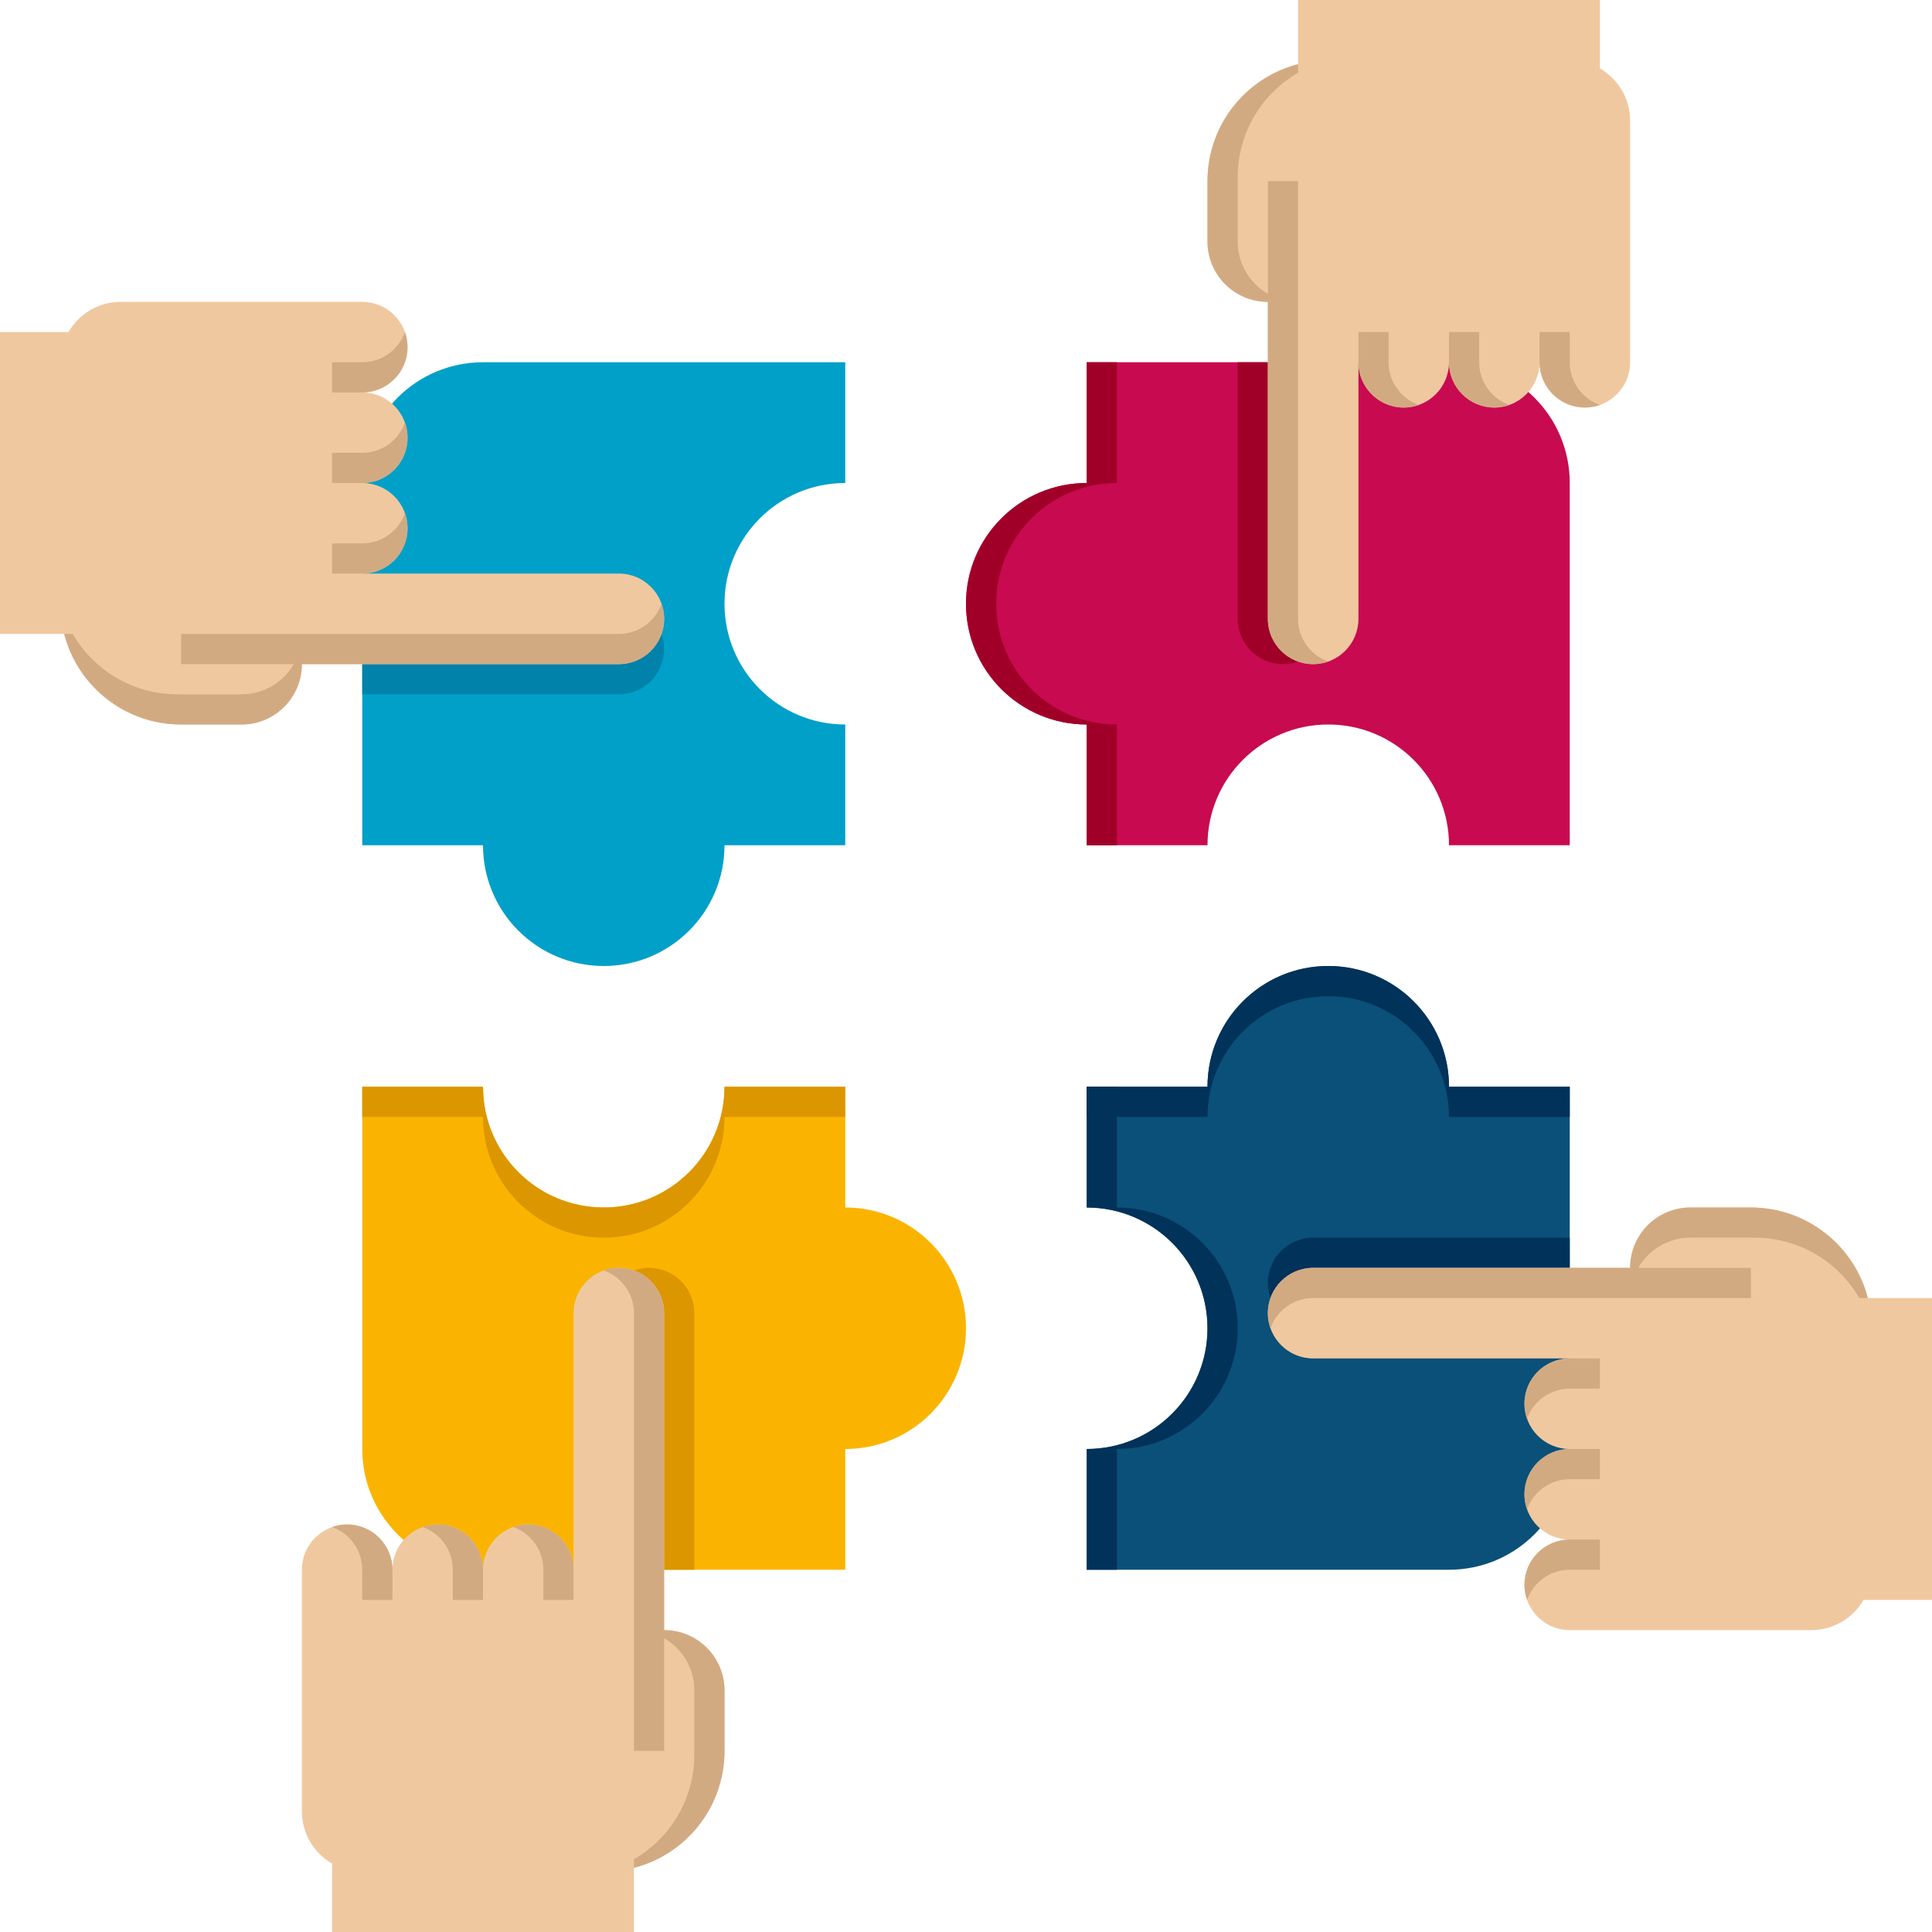
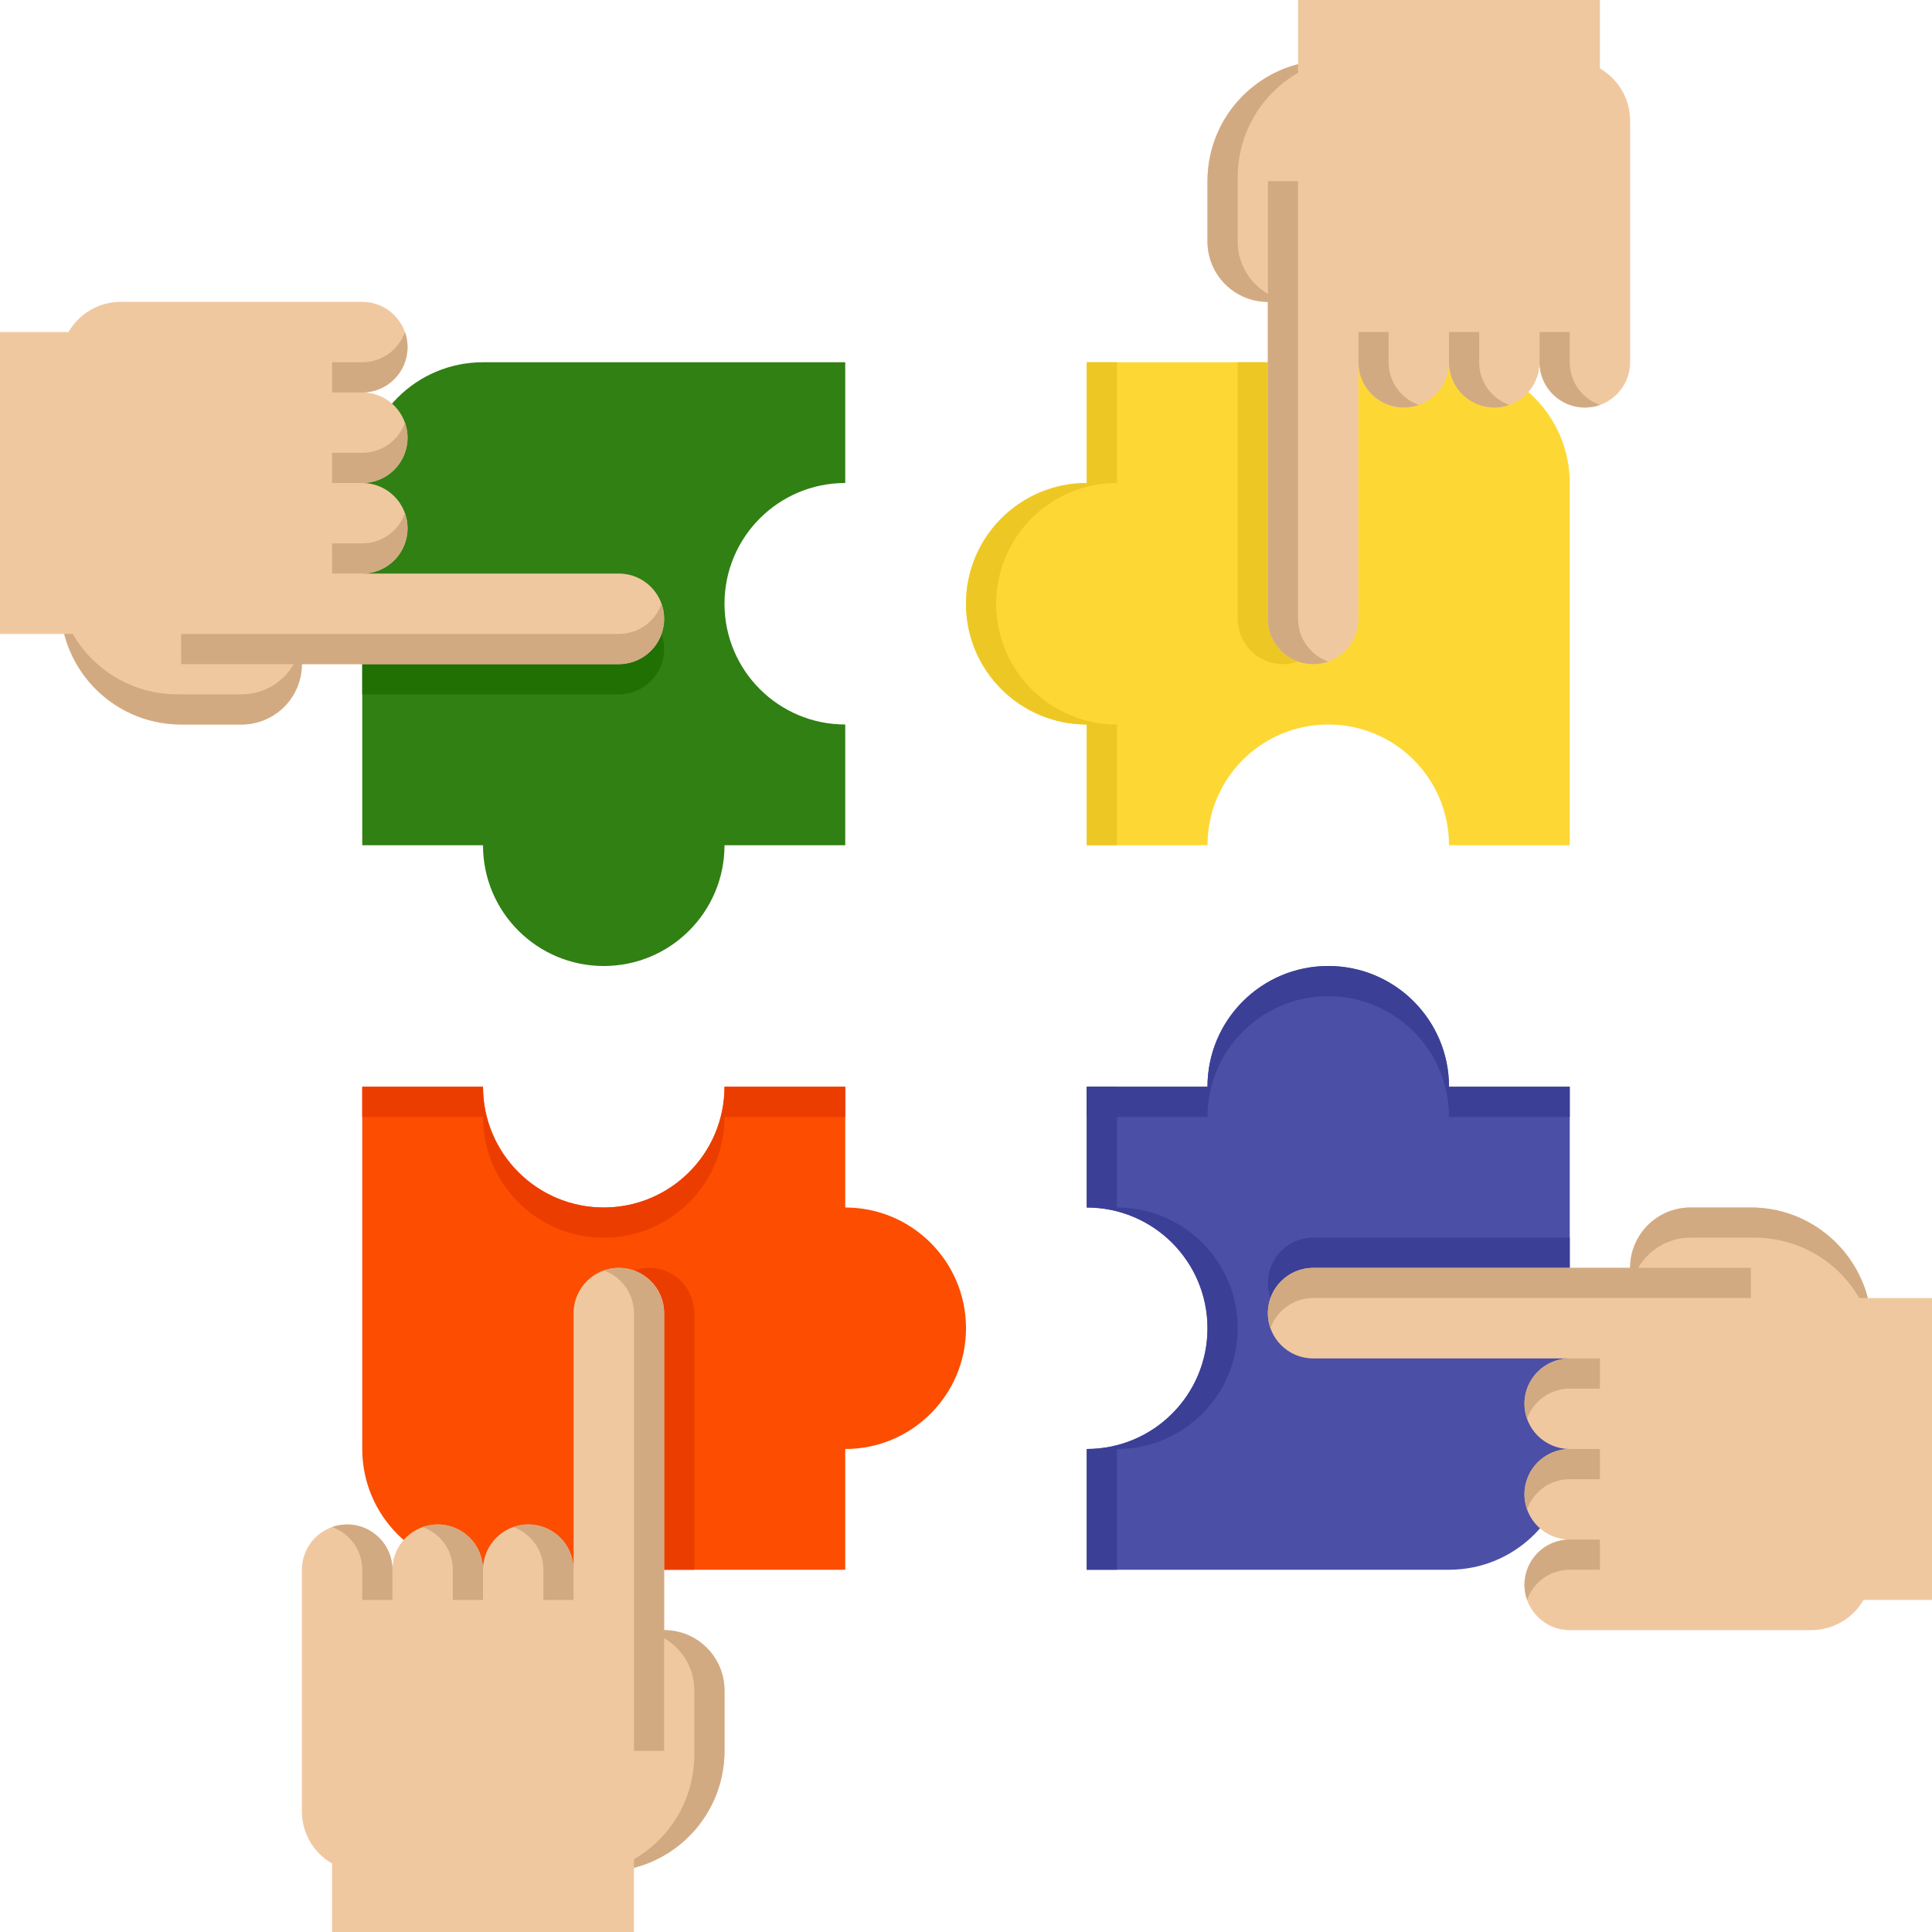
<svg xmlns="http://www.w3.org/2000/svg" viewBox="0 0 64 64" width="256px" height="256px">
  <g id="hand1" transform="translate(-4, -4)">
-     <path fill="#00A0C8" d="M16,20v12h4c0,2.21,1.79,4,4,4s4-1.79,4-4h4v-4c-2.21,0-4-1.79-4-4c0-2.21,1.79-4,4-4v-4H20 C17.791,16,16,17.791,16,20z" />
-     <path fill="#0082AA" d="M16,27v-3h8.5c0.828,0,1.5,0.672,1.5,1.5v0c0,0.828-0.672,1.5-1.5,1.5H16z" />
+     <path fill="#308014" d="M16,20v12h4c0,2.21,1.79,4,4,4s4-1.79,4-4h4v-4c-2.21,0-4-1.79-4-4c0-2.21,1.79-4,4-4v-4H20 C17.791,16,16,17.791,16,20z" />
+     <path fill="#207004" d="M16,27v-3h8.5c0.828,0,1.5,0.672,1.5,1.5v0c0,0.828-0.672,1.5-1.5,1.5H16z" />
    <path fill="#F0C8A0" d="M24.5,23H16c0.828,0,1.5-0.672,1.5-1.5S16.828,20,16,20c0.828,0,1.5-0.672,1.5-1.5S16.828,17,16,17 c0.828,0,1.5-0.672,1.5-1.5S16.828,14,16,14H8c-0.74,0-1.386,0.402-1.732,1H4v10h2.126c0.444,1.725,2.01,3,3.874,3h2 c1.105,0,2-0.895,2-2h10.5c0.828,0,1.5-0.672,1.5-1.5S25.328,23,24.5,23z" />
    <path fill="#D2AA82" d="M12,27H9.874c-1.48,0-2.772-0.805-3.464-2H6.126c0.444,1.725,2.01,3,3.874,3h2c1.105,0,2-0.895,2-2v-1 C14,26.105,13.105,27,12,27z" />
    <path fill="#D2AA82" d="M16,22h-1v1h1c0.828,0,1.5-0.672,1.5-1.5c0-0.175-0.03-0.344-0.086-0.5 C17.208,21.583,16.653,22,16,22z" />
    <path fill="#D2AA82" d="M16,19h-1v1h1c0.828,0,1.5-0.672,1.5-1.5c0-0.175-0.03-0.344-0.086-0.5 C17.208,18.583,16.653,19,16,19z" />
    <path fill="#D2AA82" d="M16,16h-1v1h1c0.828,0,1.5-0.672,1.5-1.5c0-0.175-0.03-0.344-0.086-0.5 C17.208,15.583,16.653,16,16,16z" />
    <g>
      <path fill="#D2AA82" d="M24.5,25H10v1h14.5c0.828,0,1.5-0.672,1.5-1.5c0-0.175-0.03-0.344-0.086-0.5 C25.708,24.583,25.153,25,24.5,25z" />
    </g>
  </g>
  <g id="hand2" transform="translate(4, -4)">
-     <path fill="#C80A50" d="M28,24c0,2.21,1.79,4,4,4v4h4c0-2.21,1.79-4,4-4s4,1.79,4,4h4V20c0-2.209-1.791-4-4-4H32v4 C29.79,20,28,21.79,28,24z" />
-     <path fill="#A00028" d="M29,24c0-2.21,1.79-4,4-4v-4h-1v4c-2.21,0-4,1.79-4,4c0,2.21,1.79,4,4,4v4h1v-4 C30.79,28,29,26.21,29,24z" />
-     <path fill="#A00028" d="M37,16h3v8.5c0,0.828-0.672,1.5-1.5,1.5l0,0c-0.828,0-1.5-0.672-1.5-1.5V16z" />
+     <path fill="#fdd835" d="M28,24c0,2.21,1.79,4,4,4v4h4c0-2.21,1.79-4,4-4s4,1.79,4,4h4V20c0-2.209-1.791-4-4-4H32v4 C29.79,20,28,21.79,28,24z" />
+     <path fill="#edc825" d="M29,24c0-2.21,1.79-4,4-4v-4h-1v4c-2.21,0-4,1.79-4,4c0,2.21,1.79,4,4,4v4h1v-4 C30.79,28,29,26.21,29,24z" />
+     <path fill="#edc825" d="M37,16h3v8.5c0,0.828-0.672,1.5-1.5,1.5l0,0c-0.828,0-1.5-0.672-1.5-1.5V16z" />
    <path fill="#F0C8A0" d="M49,6.268V4H39v2.126C37.275,6.57,36,8.136,36,10v2c0,1.105,0.895,2,2,2v10.5c0,0.828,0.672,1.5,1.5,1.5 s1.5-0.672,1.5-1.5V16c0,0.828,0.672,1.5,1.5,1.5S44,16.828,44,16c0,0.828,0.672,1.5,1.5,1.5S47,16.828,47,16 c0,0.828,0.672,1.5,1.5,1.5S50,16.828,50,16V8C50,7.26,49.598,6.614,49,6.268z" />
    <path fill="#D2AA82" d="M37,12V9.874c0-1.48,0.805-2.772,2-3.464V6.126C37.275,6.57,36,8.136,36,10v2c0,1.105,0.895,2,2,2h1 C37.895,14,37,13.105,37,12z" />
    <path fill="#D2AA82" d="M42,16v-1h-1v1c0,0.828,0.672,1.5,1.5,1.5c0.175,0,0.344-0.03,0.5-0.086 C42.417,17.208,42,16.653,42,16z" />
    <path fill="#D2AA82" d="M45,16v-1h-1v1c0,0.828,0.672,1.5,1.5,1.5c0.175,0,0.344-0.03,0.5-0.086 C45.417,17.208,45,16.653,45,16z" />
    <path fill="#D2AA82" d="M48,16v-1h-1v1c0,0.828,0.672,1.5,1.5,1.5c0.175,0,0.344-0.03,0.5-0.086 C48.417,17.208,48,16.653,48,16z" />
    <g>
      <path fill="#D2AA82" d="M39,24.5V10h-1v14.5c0,0.828,0.672,1.5,1.5,1.5c0.175,0,0.344-0.03,0.5-0.086 C39.417,25.708,39,25.153,39,24.5z" />
    </g>
  </g>
  <g id="hand3" transform="translate(-4, 4)">
-     <path fill="#FAB400" d="M16,32v12c0,2.209,1.791,4,4,4h12v-4c2.21,0,4-1.79,4-4c0-2.21-1.79-4-4-4v-4h-4c0,2.21-1.79,4-4,4 s-4-1.79-4-4H16z" />
-     <path fill="#DC9600" d="M24,37c2.21,0,4-1.79,4-4h4v-1h-4c0,2.21-1.79,4-4,4s-4-1.79-4-4h-4v1h4C20,35.21,21.79,37,24,37z" />
-     <path fill="#DC9600" d="M27,48h-3v-8.5c0-0.828,0.672-1.5,1.5-1.5h0c0.828,0,1.5,0.672,1.5,1.5V48z" />
+     <path fill="#fc4d00" d="M16,32v12c0,2.209,1.791,4,4,4h12v-4c2.21,0,4-1.79,4-4c0-2.21-1.79-4-4-4v-4h-4c0,2.21-1.79,4-4,4 s-4-1.79-4-4H16z" />
+     <path fill="#ec3d00" d="M24,37c2.21,0,4-1.79,4-4h4v-1h-4c0,2.21-1.79,4-4,4s-4-1.79-4-4h-4v1h4C20,35.21,21.79,37,24,37z" />
+     <path fill="#ec3d00" d="M27,48h-3v-8.5c0-0.828,0.672-1.5,1.5-1.5h0c0.828,0,1.5,0.672,1.5,1.5V48z" />
    <path fill="#F0C8A0" d="M26,50V39.5c0-0.828-0.672-1.5-1.5-1.5S23,38.672,23,39.5V48c0-0.828-0.672-1.5-1.5-1.5S20,47.172,20,48 c0-0.828-0.672-1.5-1.5-1.5S17,47.172,17,48c0-0.828-0.672-1.5-1.5-1.5S14,47.172,14,48v8c0,0.74,0.402,1.386,1,1.732V60h10 v-2.126c1.725-0.444,3-2.01,3-3.874v-2C28,50.895,27.105,50,26,50z" />
    <path fill="#D2AA82" d="M26,50h-1c1.105,0,2,0.895,2,2v2.126c0,1.48-0.805,2.772-2,3.464v0.284c1.725-0.444,3-2.01,3-3.874v-2 C28,50.895,27.105,50,26,50z" />
    <path fill="#D2AA82" d="M22,48v1h1v-1c0-0.828-0.672-1.5-1.5-1.5c-0.175,0-0.344,0.03-0.5,0.086 C21.583,46.792,22,47.347,22,48z" />
    <path fill="#D2AA82" d="M19,48v1h1v-1c0-0.828-0.672-1.5-1.5-1.5c-0.175,0-0.344,0.03-0.5,0.086 C18.583,46.792,19,47.347,19,48z" />
    <path fill="#D2AA82" d="M16,48v1h1v-1c0-0.828-0.672-1.5-1.5-1.5c-0.175,0-0.344,0.03-0.5,0.086 C15.583,46.792,16,47.347,16,48z" />
    <path fill="#D2AA82" d="M25,39.5V54h1V39.5c0-0.828-0.672-1.5-1.5-1.5c-0.175,0-0.344,0.03-0.5,0.086 C24.583,38.292,25,38.847,25,39.5z" />
  </g>
  <g id="hand4" transform="translate(4, 4)">
-     <path fill="#0A5078" d="M36,40c0,2.21-1.79,4-4,4v4h12c2.209,0,4-1.791,4-4V32h-4c0-2.21-1.79-4-4-4s-4,1.79-4,4h-4v4 C34.21,36,36,37.79,36,40z" />
-     <path fill="#00325A" d="M37,40c0-2.21-1.79-4-4-4v-4h-1v4c2.21,0,4,1.79,4,4c0,2.21-1.79,4-4,4v4h1v-4 C35.21,44,37,42.21,37,40z" />
-     <path fill="#00325A" d="M40,28c-2.21,0-4,1.79-4,4h-4v1h4c0-2.21,1.79-4,4-4s4,1.79,4,4h4v-1h-4C44,29.79,42.21,28,40,28z" />
-     <path fill="#00325A" d="M48,37v3h-8.5c-0.828,0-1.5-0.672-1.5-1.5l0,0c0-0.828,0.672-1.5,1.5-1.5H48z" />
+     <path fill="#4b4fa6" d="M36,40c0,2.21-1.79,4-4,4v4h12c2.209,0,4-1.791,4-4V32h-4c0-2.21-1.79-4-4-4s-4,1.79-4,4h-4v4 C34.21,36,36,37.79,36,40z" />
+     <path fill="#3b3f96" d="M37,40c0-2.21-1.79-4-4-4v-4h-1v4c2.21,0,4,1.79,4,4c0,2.21-1.79,4-4,4v4h1v-4 C35.21,44,37,42.21,37,40z" />
+     <path fill="#3b3f96" d="M40,28c-2.21,0-4,1.79-4,4h-4v1h4c0-2.21,1.79-4,4-4s4,1.79,4,4h4v-1h-4C44,29.79,42.21,28,40,28z" />
+     <path fill="#3b3f96" d="M48,37v3h-8.5c-0.828,0-1.5-0.672-1.5-1.5l0,0c0-0.828,0.672-1.5,1.5-1.5H48z" />
    <path fill="#F0C8A0" d="M60,39h-2.126c-0.444-1.725-2.01-3-3.874-3h-2c-1.105,0-2,0.895-2,2H39.5c-0.828,0-1.5,0.672-1.5,1.5 s0.672,1.5,1.5,1.5H48c-0.828,0-1.5,0.672-1.5,1.5S47.172,44,48,44c-0.828,0-1.5,0.672-1.5,1.5S47.172,47,48,47 c-0.828,0-1.5,0.672-1.5,1.5S47.172,50,48,50h8c0.74,0,1.386-0.402,1.732-1H60V39z" />
    <path fill="#D2AA82" d="M57.59,39h0.284c-0.444-1.725-2.01-3-3.874-3h-2c-1.105,0-2,0.895-2,2v1c0-1.105,0.895-2,2-2h2.126 C55.606,37,56.898,37.805,57.59,39z" />
    <path fill="#D2AA82" d="M48,42h1v-1h-1c-0.828,0-1.5,0.672-1.5,1.5c0,0.175,0.03,0.344,0.086,0.5 C46.792,42.417,47.347,42,48,42z" />
    <path fill="#D2AA82" d="M48,45h1v-1h-1c-0.828,0-1.5,0.672-1.5,1.5c0,0.175,0.03,0.344,0.086,0.5 C46.792,45.417,47.347,45,48,45z" />
    <path fill="#D2AA82" d="M48,48h1v-1h-1c-0.828,0-1.5,0.672-1.5,1.5c0,0.175,0.03,0.344,0.086,0.5 C46.792,48.417,47.347,48,48,48z" />
    <path fill="#D2AA82" d="M39.5,39H54v-1H39.5c-0.828,0-1.5,0.672-1.5,1.5c0,0.175,0.03,0.344,0.086,0.5 C38.292,39.417,38.847,39,39.5,39z" />
  </g>
</svg>
